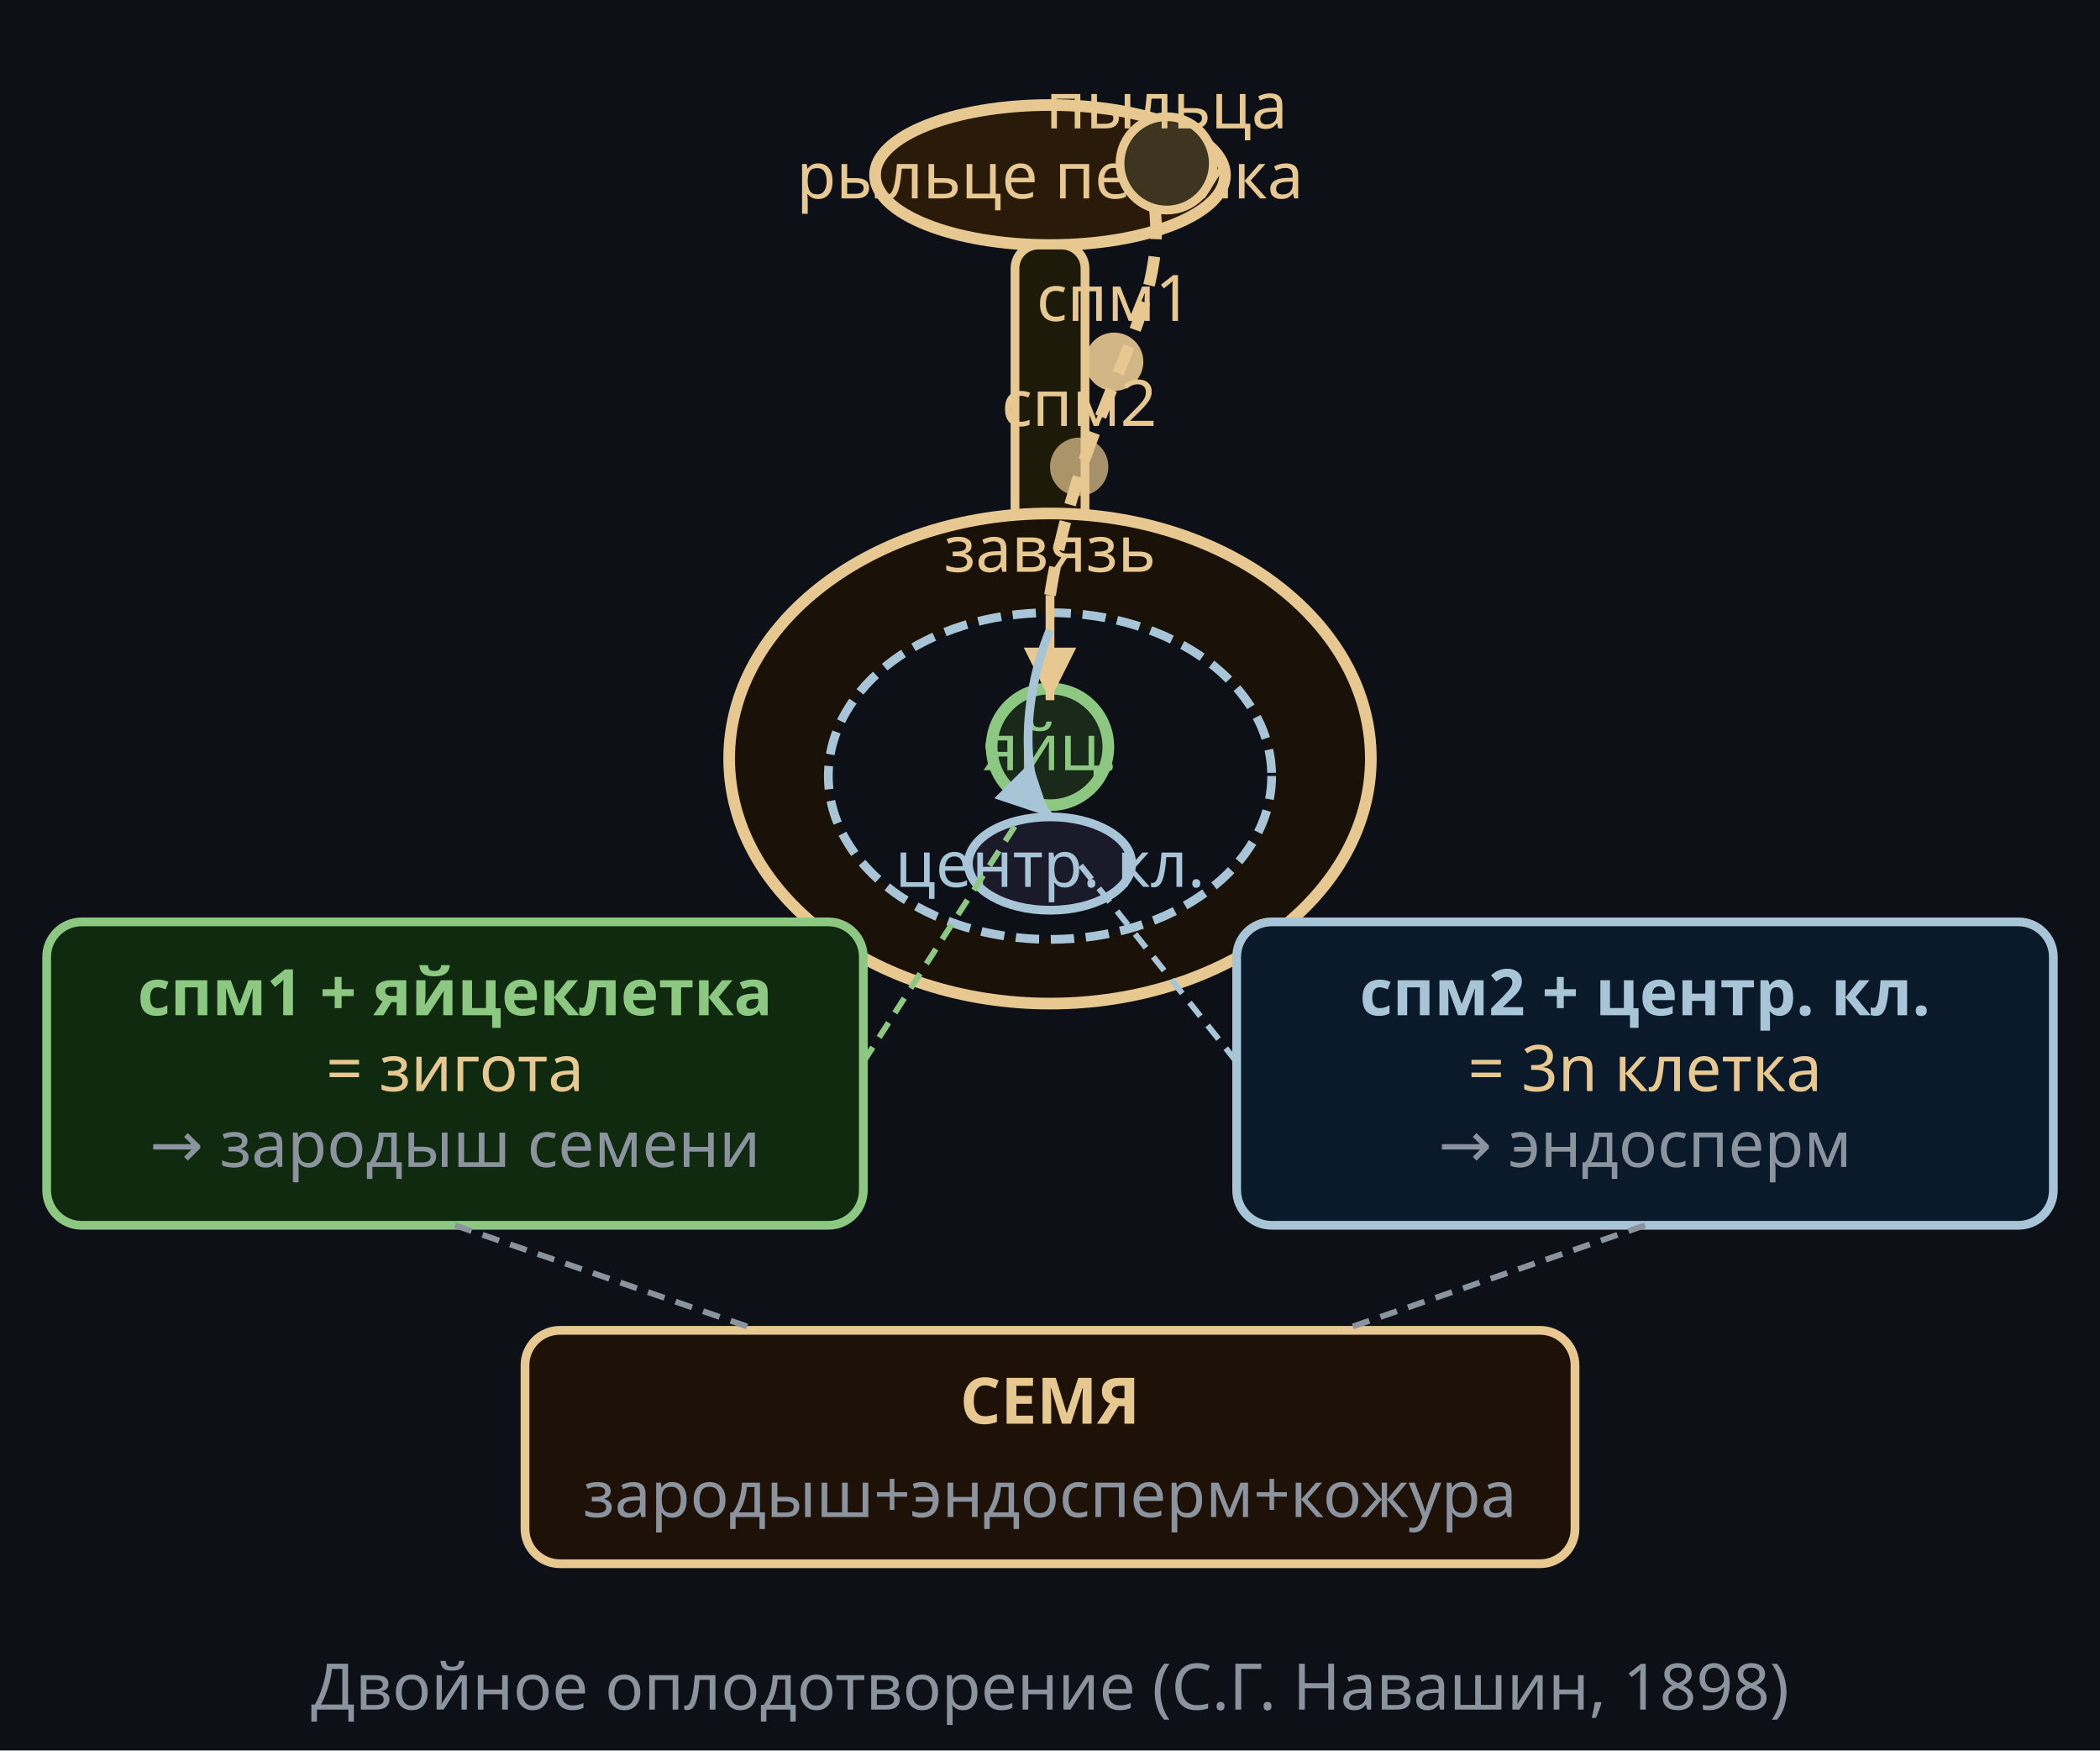
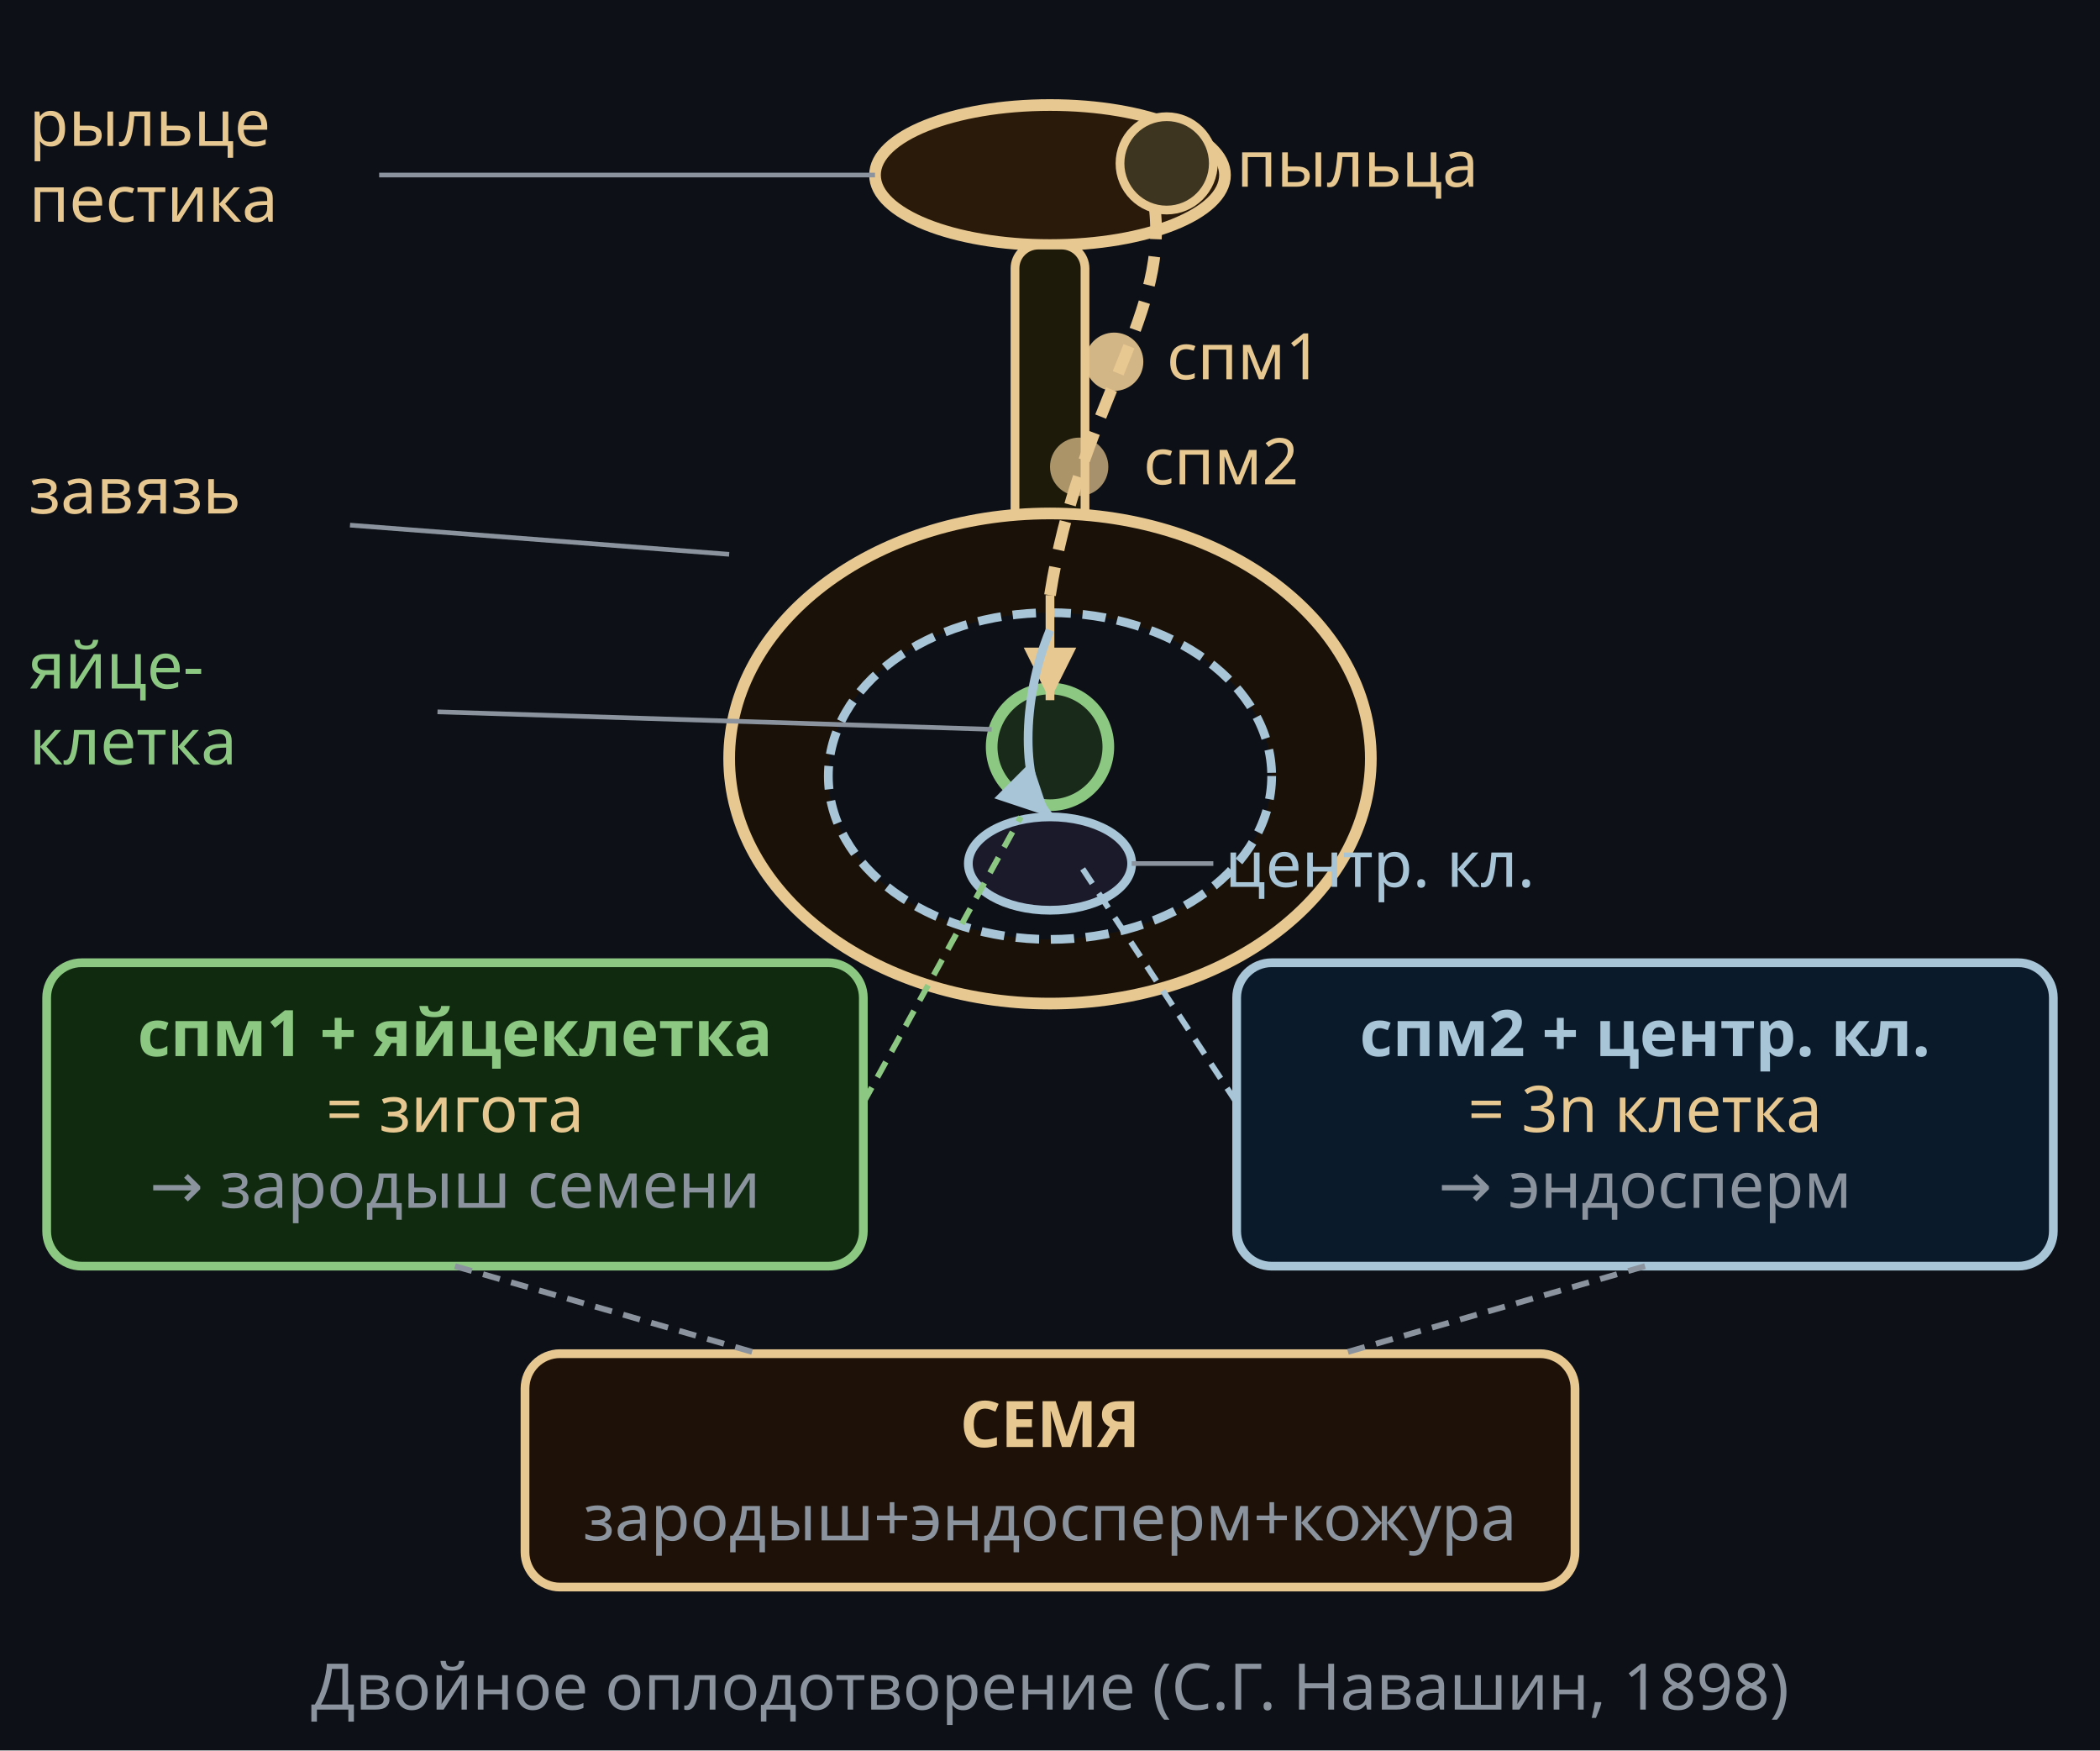
<svg xmlns="http://www.w3.org/2000/svg" viewBox="0 0 360 300" font-family="system-ui,sans-serif">
  <rect width="360" height="300" fill="#0d1117" />
  <ellipse cx="180" cy="30" rx="30" ry="12" fill="#2a1a0a" stroke="#e8c891" stroke-width="2" />
-   <text x="180" y="34" text-anchor="middle" font-size="11" fill="#e8c891">рыльце пестика</text>
  <rect x="174" y="42" width="12" height="60" rx="4" fill="#1e1a0a" stroke="#e8c891" stroke-width="1.5" />
  <ellipse cx="180" cy="130" rx="55" ry="42" fill="#1a1208" stroke="#e8c891" stroke-width="2" />
-   <text x="180" y="98" text-anchor="middle" font-size="11" fill="#e8c891">завязь</text>
+   <line x1="65" y1="30" x2="150" y2="30" stroke="#8b949e" stroke-width="0.8" />
+   <text x="5" y="25" font-size="11" fill="#e8c891">рыльце</text>
+   <text x="5" y="38" font-size="11" fill="#e8c891">пестика</text>
+   <line x1="60" y1="90" x2="125" y2="95" stroke="#8b949e" stroke-width="0.8" />
+   <text x="5" y="88" font-size="11" fill="#e8c891">завязь</text>
  <ellipse cx="180" cy="133" rx="38" ry="28" fill="#0d1117" stroke="#a8c5d8" stroke-width="1.5" stroke-dasharray="4,2" />
  <circle cx="180" cy="128" r="10" fill="#1a2a1a" stroke="#8cc882" stroke-width="2" />
-   <text x="180" y="132" text-anchor="middle" font-size="11" fill="#8cc882">яйц.</text>
+   <line x1="75" y1="122" x2="170" y2="125" stroke="#8b949e" stroke-width="0.8" />
+   <text x="5" y="118" font-size="11" fill="#8cc882">яйце-</text>
+   <text x="5" y="131" font-size="11" fill="#8cc882">клетка</text>
  <ellipse cx="180" cy="148" rx="14" ry="8" fill="#1a1a2a" stroke="#a8c5d8" stroke-width="1.5" />
-   <text x="180" y="152" text-anchor="middle" font-size="11" fill="#a8c5d8">центр. кл.</text>
+   <line x1="194" y1="148" x2="208" y2="148" stroke="#8b949e" stroke-width="0.8" />
+   <text x="210" y="152" font-size="11" fill="#a8c5d8">центр. кл.</text>
  <circle cx="200" cy="28" r="8" fill="#3d3520" stroke="#e8c891" stroke-width="1.5" />
-   <text x="200" y="22" text-anchor="middle" font-size="11" fill="#e8c891">пыльца</text>
+   <text x="212" y="32" font-size="11" fill="#e8c891">пыльца</text>
  <path d="M198,36 C200,55 185,70 180,102" stroke="#e8c891" stroke-width="2" fill="none" stroke-dasharray="5,3" />
  <circle cx="191" cy="62" r="5" fill="#e8c891" opacity="0.9" />
-   <text x="191" y="55" text-anchor="middle" font-size="11" fill="#e8c891">спм1</text>
+   <text x="200" y="65" font-size="11" fill="#e8c891">спм1</text>
  <circle cx="185" cy="80" r="5" fill="#e8c891" opacity="0.7" />
-   <text x="185" y="73" text-anchor="middle" font-size="11" fill="#e8c891">спм2</text>
+   <text x="196" y="83" font-size="11" fill="#e8c891">спм2</text>
  <line x1="180" y1="102" x2="180" y2="120" stroke="#e8c891" stroke-width="1.5" marker-end="url(#f_arr)" />
  <path d="M180,108 C175,120 175,135 180,140" stroke="#a8c5d8" stroke-width="1.5" fill="none" marker-end="url(#f_arr2)" />
-   <rect x="8" y="158" width="140" height="52" rx="6" fill="#0f2a0f" stroke="#8cc882" stroke-width="1.5" />
-   <text x="78" y="174" text-anchor="middle" font-size="11" fill="#8cc882" font-weight="600">спм1 + яйцеклетка</text>
-   <text x="78" y="187" text-anchor="middle" font-size="11" fill="#e8c891">= зигота</text>
-   <text x="78" y="200" text-anchor="middle" font-size="11" fill="#8b949e">→ зародыш семени</text>
-   <line x1="148" y1="182" x2="175" y2="140" stroke="#8cc882" stroke-width="1" stroke-dasharray="3,2" />
-   <rect x="212" y="158" width="140" height="52" rx="6" fill="#0a1a2a" stroke="#a8c5d8" stroke-width="1.5" />
-   <text x="282" y="174" text-anchor="middle" font-size="11" fill="#a8c5d8" font-weight="600">спм2 + центр. кл.</text>
-   <text x="282" y="187" text-anchor="middle" font-size="11" fill="#e8c891">= 3n клетка</text>
-   <text x="282" y="200" text-anchor="middle" font-size="11" fill="#8b949e">→ эндосперм</text>
-   <line x1="212" y1="182" x2="185" y2="148" stroke="#a8c5d8" stroke-width="1" stroke-dasharray="3,2" />
-   <rect x="90" y="228" width="180" height="40" rx="6" fill="#1e1208" stroke="#e8c891" stroke-width="1.5" />
-   <text x="180" y="244" text-anchor="middle" font-size="11" fill="#e8c891" font-weight="600">СЕМЯ</text>
-   <text x="180" y="260" text-anchor="middle" font-size="11" fill="#8b949e">зародыш+эндосперм+кожура</text>
-   <line x1="78" y1="210" x2="130" y2="228" stroke="#8b949e" stroke-width="1" stroke-dasharray="3,2" />
-   <line x1="282" y1="210" x2="230" y2="228" stroke="#8b949e" stroke-width="1" stroke-dasharray="3,2" />
+   <rect x="8" y="165" width="140" height="52" rx="6" fill="#0f2a0f" stroke="#8cc882" stroke-width="1.5" />
+   <text x="78" y="181" text-anchor="middle" font-size="11" fill="#8cc882" font-weight="600">спм1 + яйцеклетка</text>
+   <text x="78" y="194" text-anchor="middle" font-size="11" fill="#e8c891">= зигота</text>
+   <text x="78" y="207" text-anchor="middle" font-size="11" fill="#8b949e">→ зародыш семени</text>
+   <line x1="148" y1="189" x2="175" y2="140" stroke="#8cc882" stroke-width="1" stroke-dasharray="3,2" />
+   <rect x="212" y="165" width="140" height="52" rx="6" fill="#0a1a2a" stroke="#a8c5d8" stroke-width="1.5" />
+   <text x="282" y="181" text-anchor="middle" font-size="11" fill="#a8c5d8" font-weight="600">спм2 + центр. кл.</text>
+   <text x="282" y="194" text-anchor="middle" font-size="11" fill="#e8c891">= 3n клетка</text>
+   <text x="282" y="207" text-anchor="middle" font-size="11" fill="#8b949e">→ эндосперм</text>
+   <line x1="212" y1="189" x2="185" y2="148" stroke="#a8c5d8" stroke-width="1" stroke-dasharray="3,2" />
+   <rect x="90" y="232" width="180" height="40" rx="6" fill="#1e1208" stroke="#e8c891" stroke-width="1.5" />
+   <text x="180" y="248" text-anchor="middle" font-size="11" fill="#e8c891" font-weight="600">СЕМЯ</text>
+   <text x="180" y="264" text-anchor="middle" font-size="11" fill="#8b949e">зародыш+эндосперм+кожура</text>
+   <line x1="78" y1="217" x2="130" y2="232" stroke="#8b949e" stroke-width="1" stroke-dasharray="3,2" />
+   <line x1="282" y1="217" x2="230" y2="232" stroke="#8b949e" stroke-width="1" stroke-dasharray="3,2" />
  <defs>
    <marker id="f_arr" markerWidth="6" markerHeight="6" refX="6" refY="3" orient="auto">
      <path d="M0,0 L6,3 L0,6Z" fill="#e8c891" />
    </marker>
    <marker id="f_arr2" markerWidth="6" markerHeight="6" refX="6" refY="3" orient="auto">
      <path d="M0,0 L6,3 L0,6Z" fill="#a8c5d8" />
    </marker>
  </defs>
-   <text x="180" y="293" text-anchor="middle" font-size="11" fill="#8b949e" textLength="340" lengthAdjust="spacing">Двойное оплодотворение (С.Г. Навашин, 1898)</text>
+   <text x="180" y="293" text-anchor="middle" font-size="11" fill="#8b949e">Двойное оплодотворение (С.Г. Навашин, 1898)</text>
</svg>
